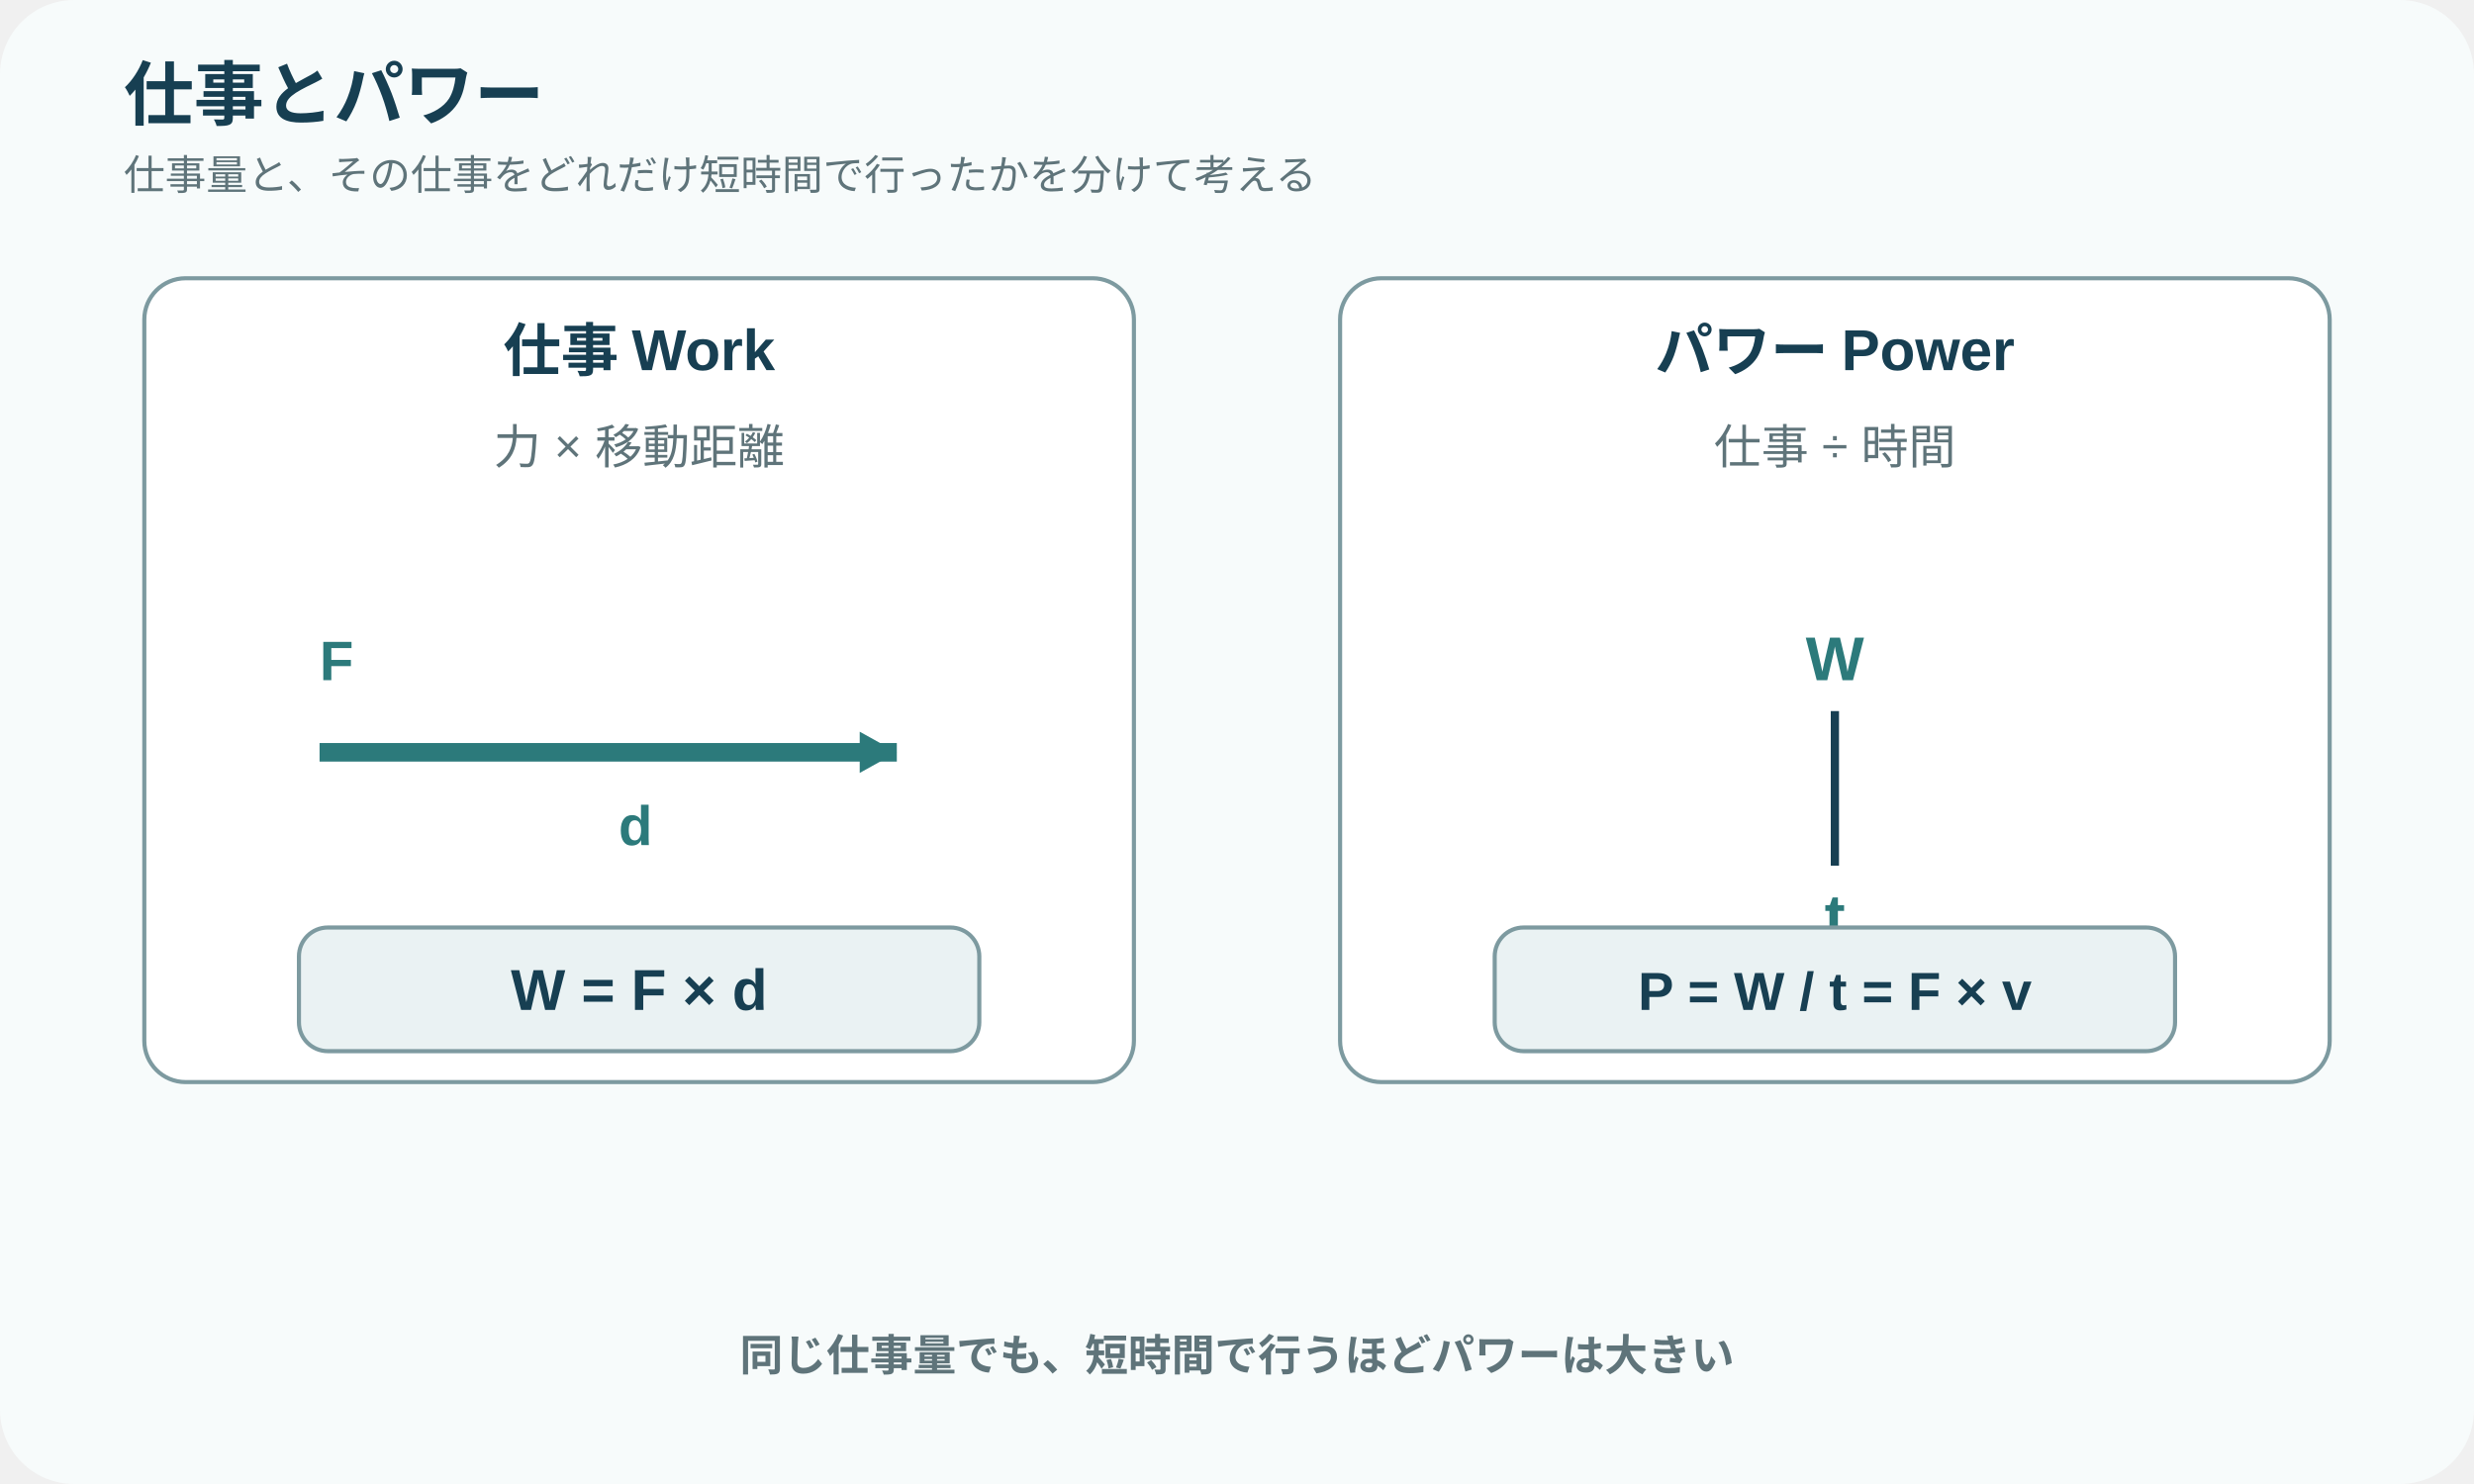
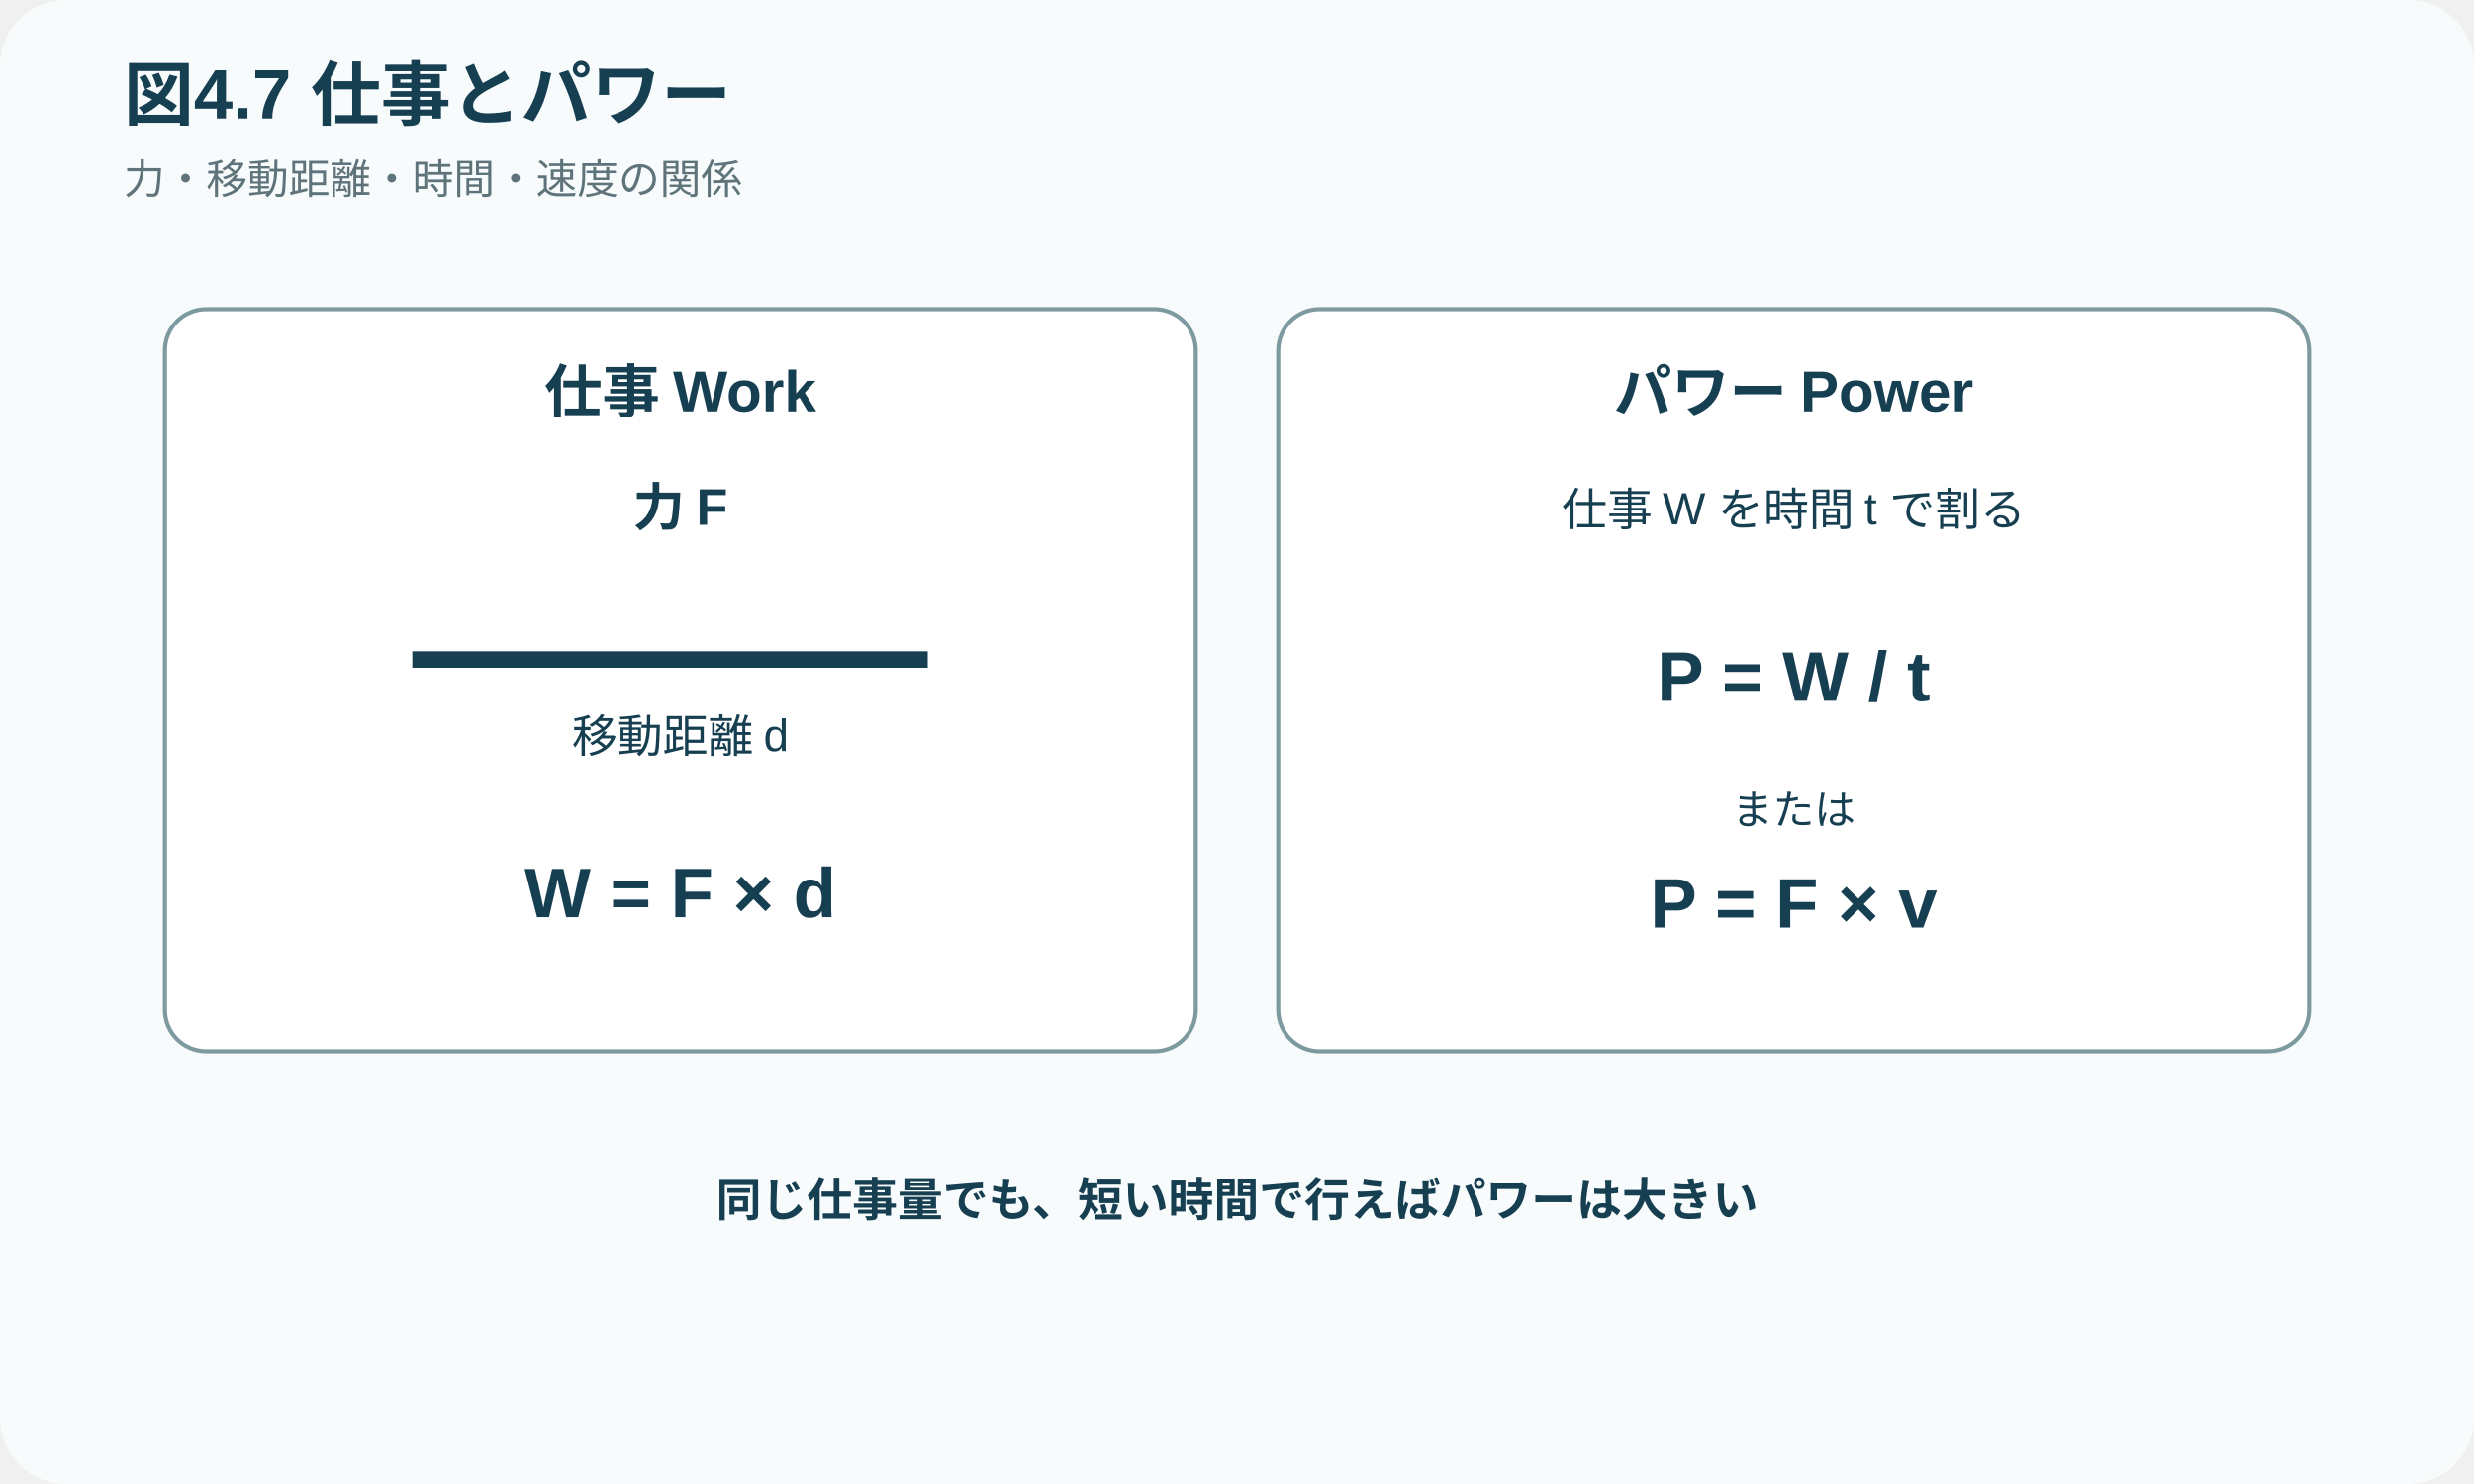
<svg xmlns="http://www.w3.org/2000/svg" viewBox="0 0 1200 720">
-   <rect width="1200" height="720" rx="36" fill="#f7fbfb" />
-   <text x="60" y="58" font-family="'Noto Sans JP','Hiragino Sans','Yu Gothic',Arial,sans-serif" font-size="34" font-weight="700" fill="#173f52">仕事とパワー</text>
-   <text x="60" y="92" font-family="'Noto Sans JP','Hiragino Sans','Yu Gothic',Arial,sans-serif" font-size="20" fill="#5f747a">仕事量と、その仕事をどれだけ短時間で行ったかを分けて考える</text>
-   <rect x="70" y="135" width="480" height="390" rx="20" fill="#ffffff" stroke="#7d9aa0" stroke-width="2" />
-   <text x="310" y="180" text-anchor="middle" font-family="'Noto Sans JP','Hiragino Sans','Yu Gothic',Arial,sans-serif" font-size="28" font-weight="700" fill="#173f52">仕事 Work</text>
-   <text x="310" y="225" text-anchor="middle" font-family="'Noto Sans JP','Hiragino Sans','Yu Gothic',Arial,sans-serif" font-size="23" font-weight="500" fill="#5f747a">力 × 移動距離</text>
-   <line x1="155" y1="365" x2="435" y2="365" stroke="#2c7a7b" stroke-width="9" />
-   <polygon points="435,365 417,355 417,375" fill="#2c7a7b" />
-   <text x="155" y="330" text-anchor="start" font-family="'Noto Sans JP','Hiragino Sans','Yu Gothic',Arial,sans-serif" font-size="27" font-weight="700" fill="#2c7a7b">F</text>
-   <text x="300" y="410" text-anchor="start" font-family="'Noto Sans JP','Hiragino Sans','Yu Gothic',Arial,sans-serif" font-size="27" font-weight="700" fill="#2c7a7b">d</text>
-   <rect x="145" y="450" width="330" height="60" rx="14" fill="#eaf2f3" stroke="#7d9aa0" stroke-width="2" />
-   <text x="310" y="490" text-anchor="middle" font-family="'Noto Sans JP','Hiragino Sans','Yu Gothic',Arial,sans-serif" font-size="28" font-weight="700" fill="#173f52">W = F × d</text>
-   <rect x="650" y="135" width="480" height="390" rx="20" fill="#ffffff" stroke="#7d9aa0" stroke-width="2" />
-   <text x="890" y="180" text-anchor="middle" font-family="'Noto Sans JP','Hiragino Sans','Yu Gothic',Arial,sans-serif" font-size="28" font-weight="700" fill="#173f52">パワー Power</text>
-   <text x="890" y="225" text-anchor="middle" font-family="'Noto Sans JP','Hiragino Sans','Yu Gothic',Arial,sans-serif" font-size="23" font-weight="500" fill="#5f747a">仕事 ÷ 時間</text>
-   <text x="890" y="330" text-anchor="middle" font-family="'Noto Sans JP','Hiragino Sans','Yu Gothic',Arial,sans-serif" font-size="30" font-weight="700" fill="#2c7a7b">W</text>
-   <line x1="890" y1="345" x2="890" y2="420" stroke="#173f52" stroke-width="4" />
-   <text x="890" y="455" text-anchor="middle" font-family="'Noto Sans JP','Hiragino Sans','Yu Gothic',Arial,sans-serif" font-size="30" font-weight="700" fill="#2c7a7b">t</text>
-   <rect x="725" y="450" width="330" height="60" rx="14" fill="#eaf2f3" stroke="#7d9aa0" stroke-width="2" />
-   <text x="890" y="490" text-anchor="middle" font-family="'Noto Sans JP','Hiragino Sans','Yu Gothic',Arial,sans-serif" font-size="26" font-weight="700" fill="#173f52">P = W / t = F × v</text>
-   <text x="600" y="665" text-anchor="middle" font-family="'Noto Sans JP','Hiragino Sans','Yu Gothic',Arial,sans-serif" font-size="21" font-weight="700" fill="#5f747a">同じ仕事量でも、短時間で行うほどパワーは大きい</text>
+   <rect width="1200" height="720" rx="32" fill="#f7fbfb" />
+   <text x="60" y="58" font-family="Noto Sans JP,Hiragino Sans,Yu Gothic,Arial,sans-serif" font-size="34" font-weight="700" fill="#173f52">図4.7 仕事とパワー</text>
+   <text x="60" y="94" font-family="Noto Sans JP,Hiragino Sans,Yu Gothic,Arial,sans-serif" font-size="20" fill="#5f747a">力・移動距離・時間・速度の関係</text>
+   <rect x="80" y="150" width="500" height="360" rx="20" fill="#fff" stroke="#7d9aa0" stroke-width="2" />
+   <rect x="620" y="150" width="500" height="360" rx="20" fill="#fff" stroke="#7d9aa0" stroke-width="2" />
+   <text x="330" y="200" text-anchor="middle" font-family="Noto Sans JP,Hiragino Sans,Yu Gothic,Arial,sans-serif" font-size="28" font-weight="700" fill="#173f52">仕事 Work</text>
+   <text x="330" y="255" text-anchor="middle" font-family="Noto Sans JP,Hiragino Sans,Yu Gothic,Arial,sans-serif" font-size="25" font-weight="700" fill="#173f52">力 F</text>
+   <line x1="200" y1="320" x2="450" y2="320" stroke="#173f52" stroke-width="8" />
+   <text x="330" y="365" text-anchor="middle" font-family="Noto Sans JP,Hiragino Sans,Yu Gothic,Arial,sans-serif" font-size="22" font-weight="500" fill="#173f52">移動距離 d</text>
+   <text x="330" y="445" text-anchor="middle" font-family="Noto Sans JP,Hiragino Sans,Yu Gothic,Arial,sans-serif" font-size="34" font-weight="700" fill="#173f52">W = F × d</text>
+   <text x="870" y="200" text-anchor="middle" font-family="Noto Sans JP,Hiragino Sans,Yu Gothic,Arial,sans-serif" font-size="28" font-weight="700" fill="#173f52">パワー Power</text>
+   <text x="870" y="255" text-anchor="middle" font-family="Noto Sans JP,Hiragino Sans,Yu Gothic,Arial,sans-serif" font-size="22" font-weight="500" fill="#173f52">仕事 W を時間 t で割る</text>
+   <text x="870" y="340" text-anchor="middle" font-family="Noto Sans JP,Hiragino Sans,Yu Gothic,Arial,sans-serif" font-size="34" font-weight="700" fill="#173f52">P = W / t</text>
+   <text x="870" y="400" text-anchor="middle" font-family="Noto Sans JP,Hiragino Sans,Yu Gothic,Arial,sans-serif" font-size="20" font-weight="500" fill="#173f52">または</text>
+   <text x="870" y="450" text-anchor="middle" font-family="Noto Sans JP,Hiragino Sans,Yu Gothic,Arial,sans-serif" font-size="34" font-weight="700" fill="#173f52">P = F × v</text>
+   <text x="600" y="590" text-anchor="middle" font-family="Noto Sans JP,Hiragino Sans,Yu Gothic,Arial,sans-serif" font-size="22" font-weight="700" fill="#173f52">同じ仕事量でも、短い時間で行えばパワーは大きい</text>
</svg>
